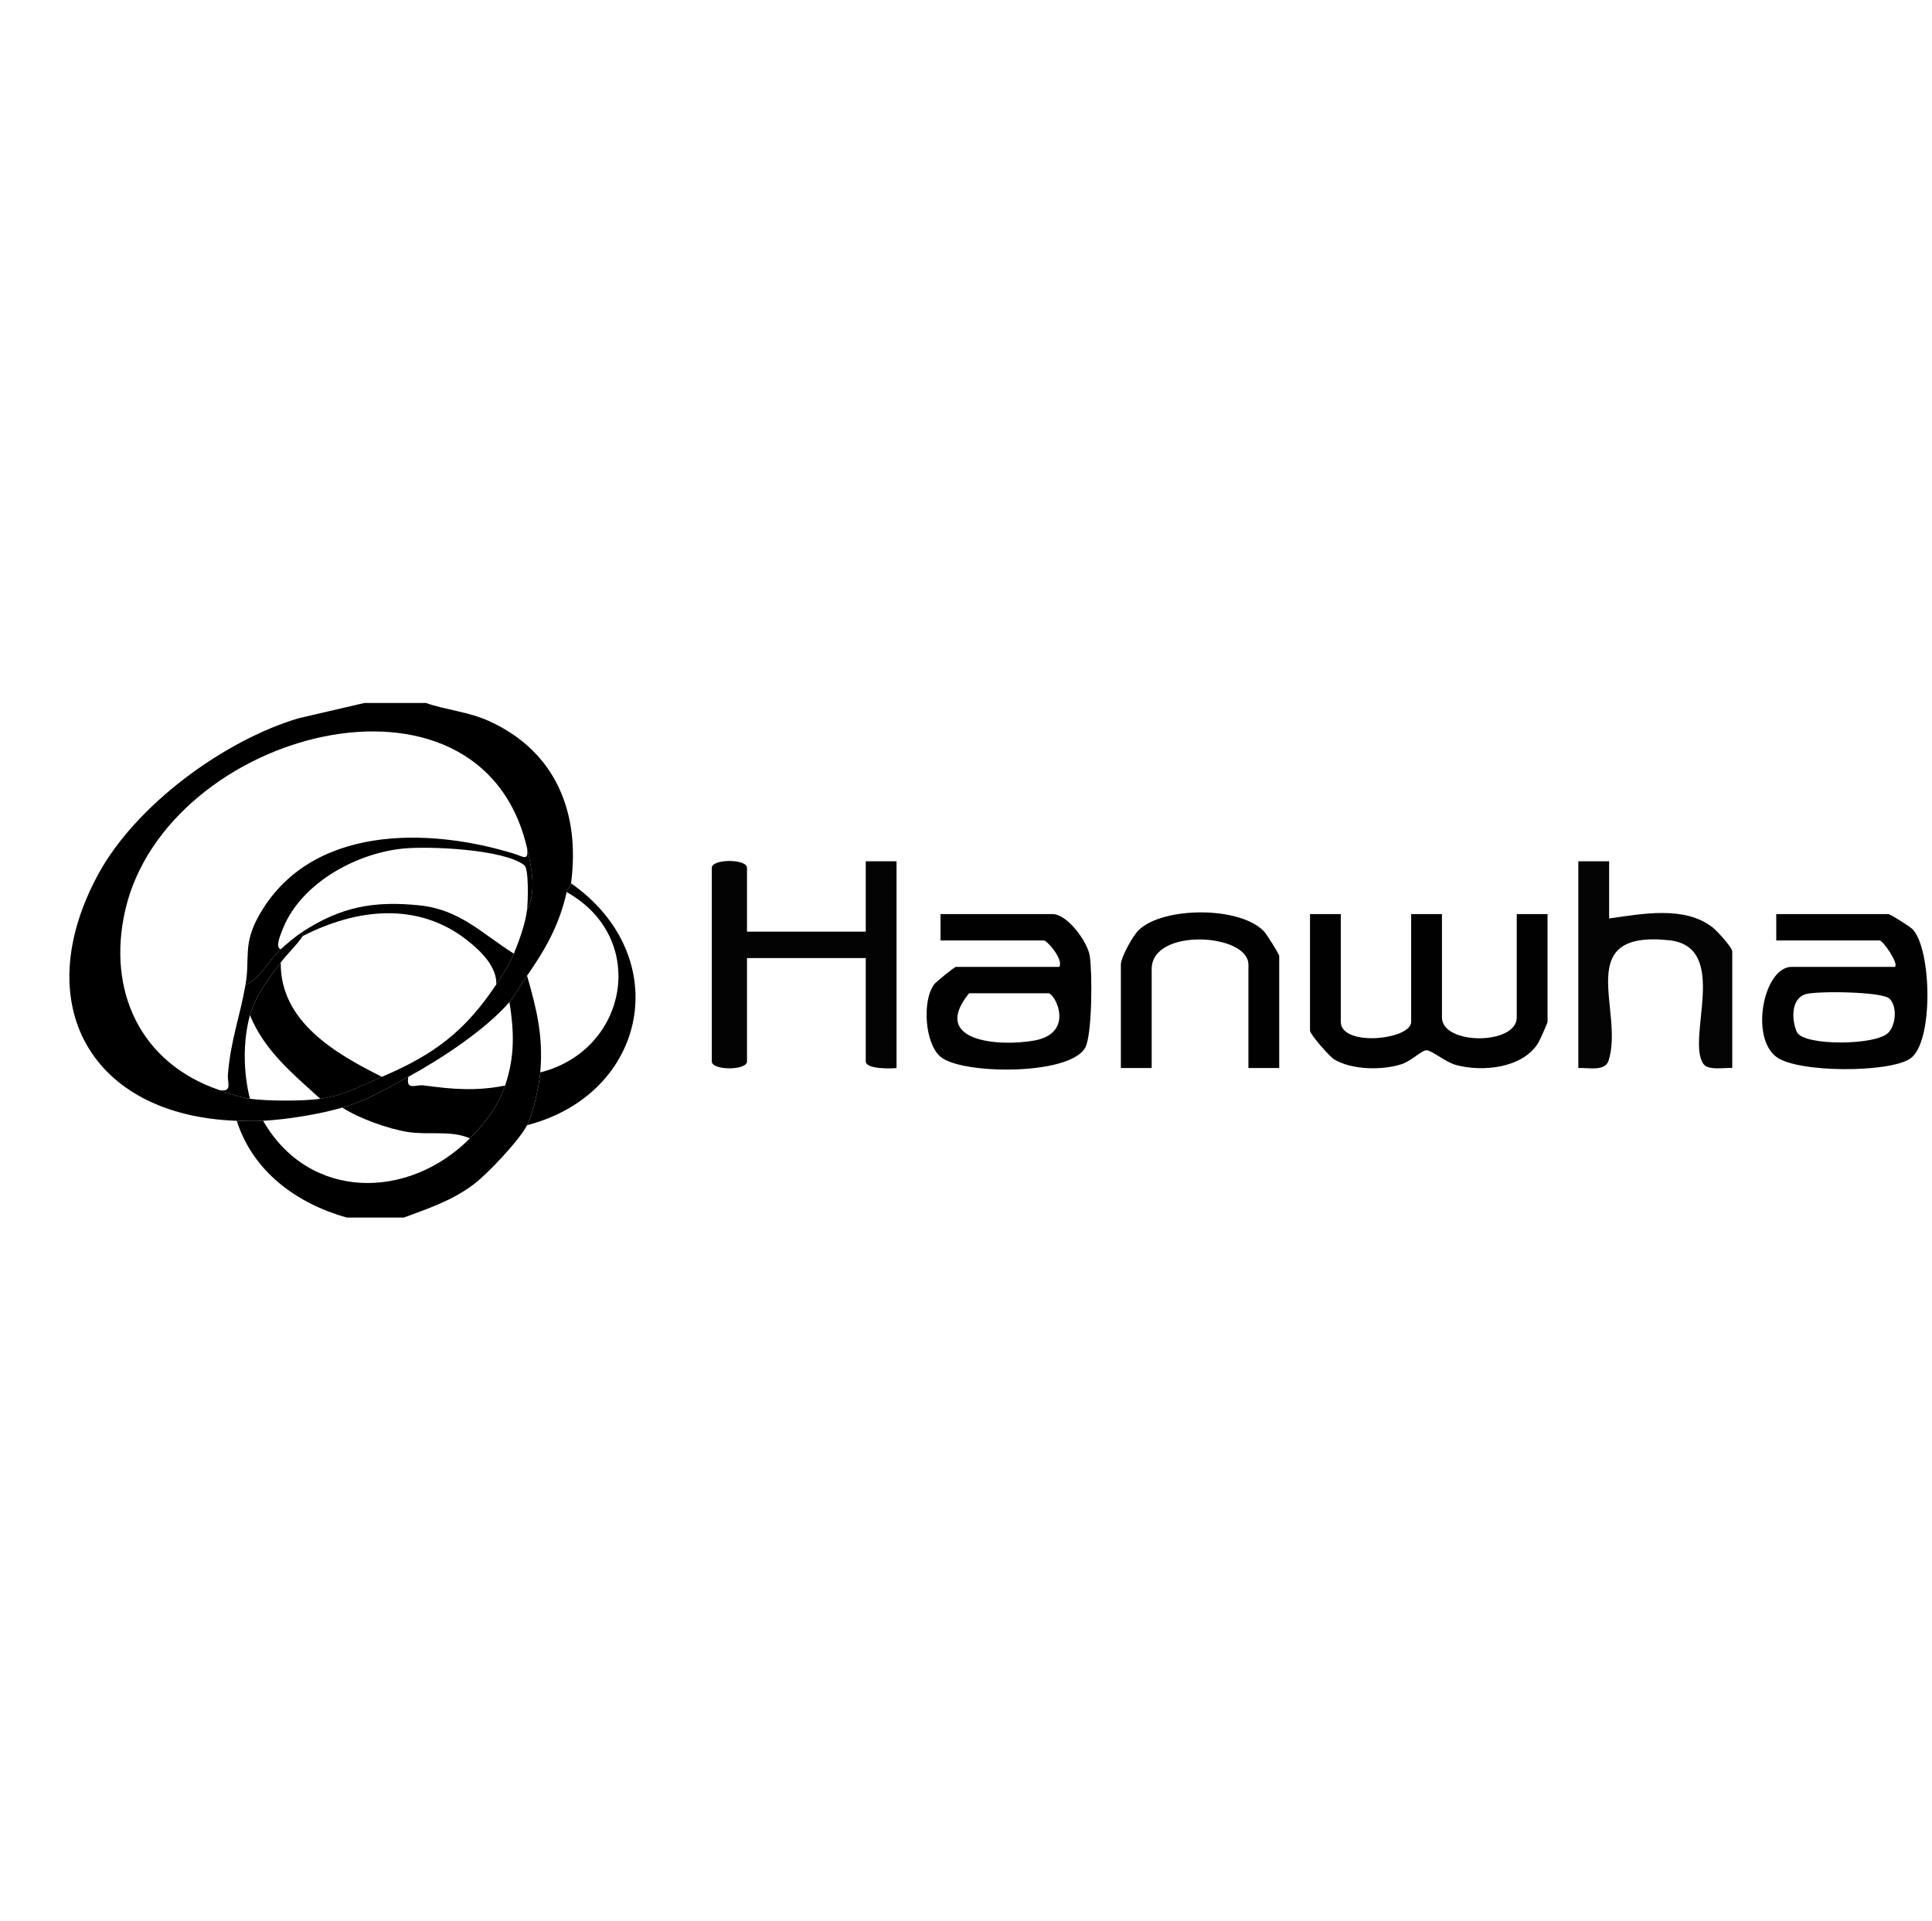
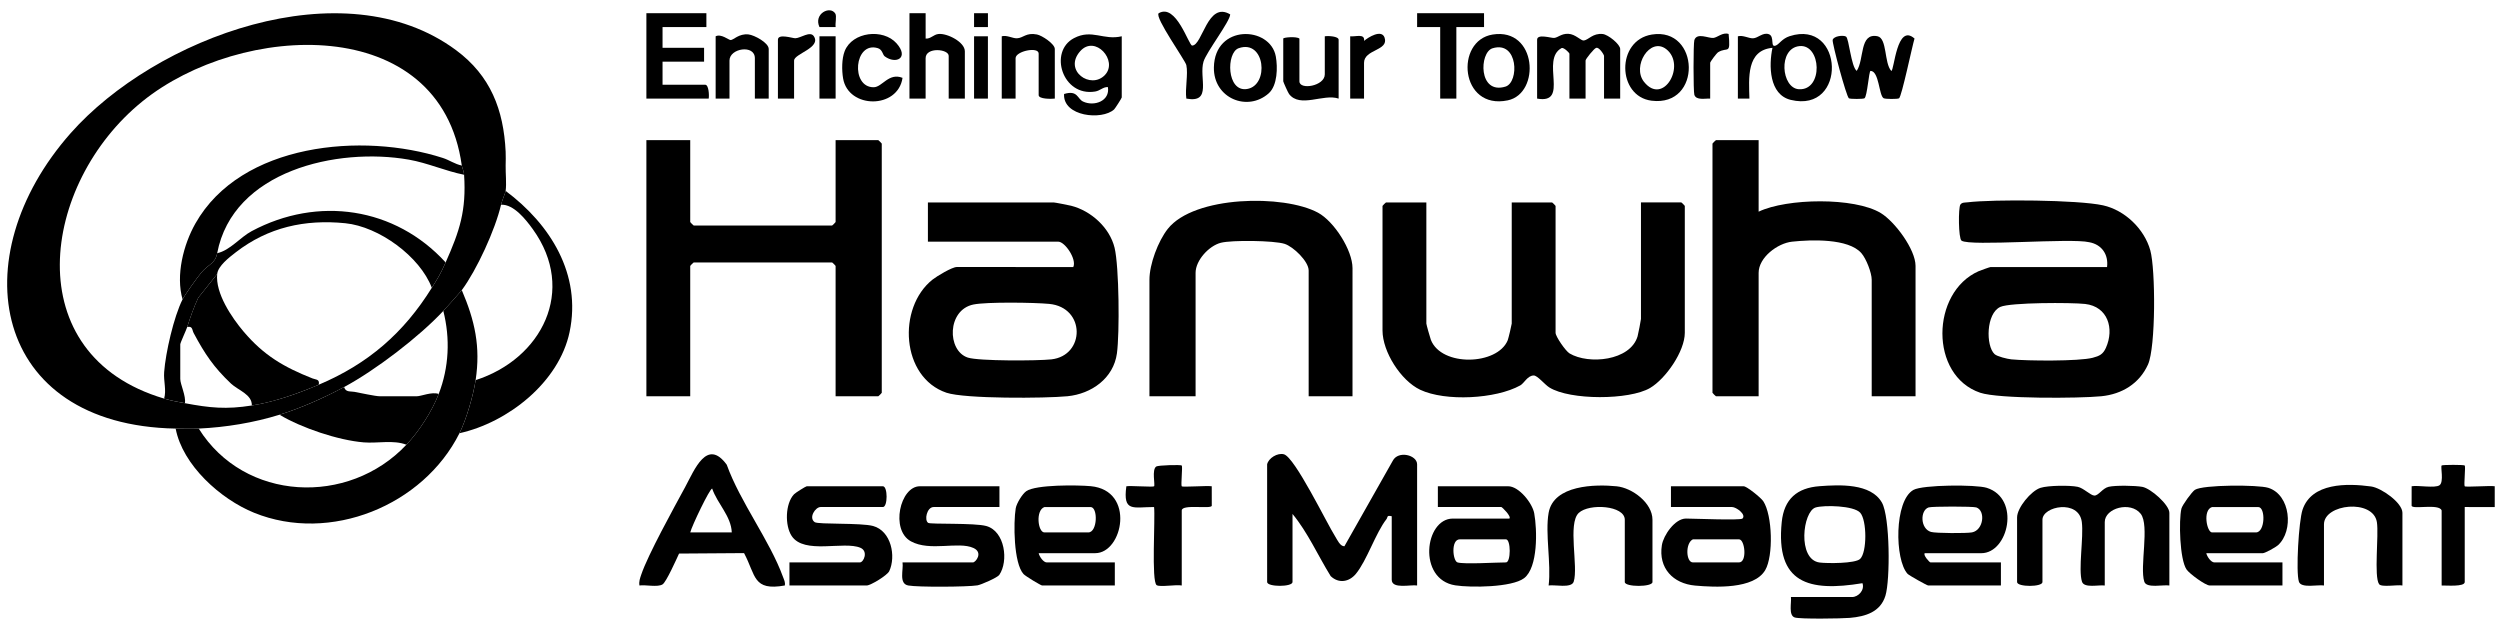
- <svg xmlns="http://www.w3.org/2000/svg" fill="none" height="170" viewBox="0 0 171 170" width="171">
+ <svg xmlns="http://www.w3.org/2000/svg" fill="none" height="42" viewBox="0 0 166 42" width="166">
  <clipPath id="a">
-     <path d="m.596 0h170v170h-170z" />
+     <path d="m.475.682h165.176v40.393h-165.176z" />
  </clipPath>
-   <g clip-path="url(#a)">
-     <path d="m118.673 80.912v9.538c0 2.239 6.229 1.597 6.229 0v-9.538h2.725v9.149c0 2.46 6.619 2.46 6.619 0v-9.149h2.725v9.538c0 .103-.685 1.644-.837 1.888-1.38 2.22-4.923 2.567-7.269 1.933-.896-.242-2.138-1.301-2.607-1.301-.455-.001-1.327.959-2.259 1.247-1.72.533-4.366.492-5.919-.449-.406-.246-2.132-2.212-2.132-2.54v-10.317z" fill="#010101" />
-     <path d="m66.116 82.469h10.511v-6.229h2.725v18.298c-.551.066-2.725.104-2.725-.584v-9.149h-10.511v9.149c0 .816-3.115.816-3.115 0v-17.13c0-.816 3.115-.816 3.115 0z" fill="#030303" />
-     <path d="m139.696 76.24 2.727-.002v5.061c2.929-.404 6.652-1.148 9.145.782.404.312 1.754 1.791 1.754 2.139v10.317c-.693-.053-2.123.252-2.556-.364-1.561-2.223 2.425-10.382-3.064-10.948-8.63-.891-3.899 6.302-5.335 10.675-.32.972-1.833.591-2.671.638z" fill="#040404" />
-     <path d="m113.223 94.538h-2.726v-9.149c0-2.78-8.564-3.299-8.564.389v8.759h-2.726v-9.149c0-.641 1.045-2.549 1.597-3.075 2.176-2.072 8.953-2.107 11.076.135.252.266 1.343 2.025 1.343 2.161z" fill="#010101" />
-     <g fill="#000">
-       <path d="m23.291 99.21c2.154-.122 4.947-.572 7.008-1.168 2.192-.634 3.9-1.667 5.84-2.725 3.014-1.644 6.843-4.191 8.954-6.618.384-.441 1.101-1.682 1.557-2.336 1.661-2.38 2.863-4.514 3.504-7.397.054-.245.36-.554.389-.779.827-6.255-1.358-11.681-7.251-14.355-1.869-.848-3.716-.956-5.596-1.606h-5.45l-5.843 1.359c-6.624 1.98-14.408 7.704-17.717 13.817-6.201 11.457-.671 21.359 12.27 21.808.765.026 1.573.043 2.336 0zm-3.893-2.725c-7.008-2.399-9.936-8.828-8.316-15.907 3.645-15.924 31.468-23.274 35.567-5.505.388 1.681.862 3.87 0 5.45-.14 1.217-.695 2.747-1.168 3.893-.423 1.024-.951 1.815-1.557 2.725-2.792 4.193-5.567 6.24-10.122 8.175-1.813.77-3.322 1.647-5.45 1.947-1.556.219-4.651.205-6.229 0-.792-.103-1.936-.508-2.725-.779z" />
-       <path d="m46.65 86.363c-.457.654-1.173 1.894-1.557 2.336.415 2.635.484 4.829-.389 7.397-.633 1.863-1.769 3.321-3.115 4.672-5.472 5.495-14.244 5.508-18.298-1.557-.763.043-1.571.026-2.336 0 1.444 4.516 5.32 7.321 9.733 8.565h5.061c2.236-.838 4.249-1.485 6.195-2.954 1.222-.922 4.06-3.928 4.705-5.222.549-1.1 1.056-3.394 1.168-4.672.278-3.189-.308-5.571-1.168-8.565z" />
-       <path d="m50.543 78.187c-.03.224-.335.534-.389.779 7.249 4.032 5.477 13.986-2.336 15.962-.112 1.278-.619 3.572-1.168 4.672 10.713-2.784 13.098-14.965 3.893-21.412z" />
-       <path d="m24.849 85.195c-1.046 1.385-2.251 2.968-2.725 4.672 1.297 3.156 3.78 5.175 6.229 7.397 2.129-.3 3.638-1.176 5.45-1.947-4.098-2.048-9.025-4.886-8.954-10.122z" />
-       <path d="m45.556 75.585c-7.657-2.375-18.159-2.59-22.666 5.508-1.403 2.521-.754 3.739-1.155 6.048 1.18-.356 1.936-2.02 3.115-3.115-.527-.165-.01-1.294.115-1.632 1.52-4.107 6.423-6.829 10.639-7.274 2.318-.245 8.994.043 10.806 1.469.409.322.323 3.224.241 3.933.862-1.58.388-3.769 0-5.45.154 1.213-.355.742-1.095.513z" />
-       <path d="m37.502 96.078c-.726-.097-1.581.497-1.363-.761-1.94 1.058-3.648 2.091-5.84 2.725 1.485.961 4.073 1.892 5.82 2.161 1.876.29 3.8-.18 5.47.564 1.345-1.351 2.481-2.808 3.115-4.672-2.62.502-4.605.329-7.202-.018z" />
-       <path d="m26.795 82.469v.389c4.748-2.431 10.187-3.087 14.59.399 1.145.906 2.612 2.31 2.54 3.884.606-.91 1.134-1.701 1.557-2.725-2.847-1.788-4.769-3.91-8.375-4.278-4.061-.414-6.938.144-10.312 2.331z" />
-       <path d="m22.124 89.866c.474-1.704 1.679-3.287 2.725-4.672.621-.821 1.375-1.484 1.946-2.336v-.389c-.61.395-1.411 1.06-1.946 1.557-1.179 1.095-1.935 2.759-3.115 3.115-.504 2.907-1.318 4.895-1.562 7.994-.059.743.438 1.566-.774 1.35.789.27 1.933.676 2.725.779-.584-2.296-.641-5.092 0-7.397z" />
-     </g>
-     <g fill="#010101">
-       <path d="m169.293 82.266c-.255-.27-2.002-1.353-2.151-1.353h-9.927v2.336h9.149c.296 0 1.695 2.022 1.362 2.336h-9.149c-2.447 0-3.719 6.19-1.352 7.971 1.883 1.417 9.928 1.413 11.824.164 2.12-1.397 1.922-9.675.244-11.454zm-2.16 9.152c-1.1 1.135-7.543 1.184-8.1-.075-.457-1.031-.547-2.95.791-3.344.99-.292 6.775-.236 7.418.404.699.696.564 2.322-.109 3.016z" />
-       <path d="m96.457 84.636c-.203-1.317-2.013-3.723-3.284-3.723h-9.927v2.336h9.149c.284 0 1.759 1.689 1.363 2.336h-9.149c-.125 0-1.76 1.321-1.94 1.564-1.058 1.44-.823 5.231.588 6.405 1.883 1.567 11.393 1.667 12.791-.812.628-1.114.635-6.644.409-8.106zm-4.934 7.474c-3.178.563-9.213.06-5.747-4.19h7.008c.611 0 2.405 3.54-1.261 4.19z" />
-     </g>
+   <g clip-path="url(#a)" fill="#000">
+     <path d="m11.664 28.458c-12.207-.226-14.258-11.375-6.973-19.614 5.599-6.332 18.117-11.049 25.59-5.514 2.294 1.699 3.16 3.96 3.294 6.742.015.303.005.616 0 .919-.009.529.066 1.189 0 1.685-.018.138-.242.643-.306.919-.389 1.673-1.615 4.329-2.605 5.669-.097.131-1.037 1.177-1.226 1.379-1.617 1.732-4.514 3.943-6.588 5.056-1.327.712-2.853 1.394-4.29 1.839-1.726.534-3.557.834-5.363.919-.504.024-1.027.009-1.532 0zm-.766-1.992c.5.148.878.212 1.379.306 1.65.311 2.745.424 4.443.153 1.526-.243 3.032-.783 4.443-1.379 3.293-1.391 5.649-3.445 7.508-6.435.396-.638.55-.856.919-1.685.931-2.087 1.381-3.44 1.226-5.822-.018-.274-.13-.445-.153-.613-1.417-10.211-14.699-9.514-21.198-4.267-6.767 5.463-8.358 16.844 1.432 19.742z" />
+     <path d="m94.71 13.442v8.044c0 .062.248.946.3 1.08.704 1.801 4.413 1.692 5.101.031.046-.11.268-1.049.268-1.111v-8.044h2.682c.016 0 .229.214.229.23v8.427c0 .247.669 1.214.93 1.369 1.263.753 4.028.496 4.515-1.134.038-.126.225-1.09.225-1.155v-7.738h2.681c.016 0 .23.214.23.23v8.427c0 1.224-1.265 3.053-2.31 3.666-1.378.808-5.313.818-6.683-.036-.312-.195-.79-.799-1.039-.796-.412.004-.633.512-.889.656-1.622.908-4.981 1.083-6.65.292-1.289-.612-2.501-2.527-2.501-3.934v-8.274c0-.016.214-.23.23-.23z" />
+     <path d="m45.831 9.305v5.439c0 .016.214.23.23.23h9.193c.016 0 .23-.213.23-.23v-5.439h2.835c.016 0 .23.214.23.23v16.548c0 .016-.214.23-.23.23h-2.835v-8.657c0-.016-.214-.23-.23-.23h-9.193c-.016 0-.23.213-.23.23v8.657h-2.911v-17.008z" />
+     <path d="m139.908 17.732c.104-.835-.352-1.499-1.185-1.649-1.211-.291-7.912.29-8.477-.103-.21-.146-.22-2.189-.077-2.394.109-.157.298-.131.462-.151 1.742-.211 7.356-.165 9.009.199 1.449.319 2.743 1.565 3.14 2.989.352 1.267.366 6.432-.153 7.581-.575 1.272-1.734 1.972-3.103 2.107-1.466.145-6.821.179-8.038-.233-3.379-1.143-3.277-6.664-.11-8.068.118-.052.75-.278.795-.278zm-7.468 5.782c.169.157.85.321 1.109.347 1.044.105 4.489.136 5.411-.106.449-.118.681-.232.873-.66.572-1.281.128-2.74-1.38-2.912-.894-.102-4.963-.104-5.628.194-.955.428-.976 2.589-.385 3.137z" />
+     <path d="m71.266 17.732c.243-.517-.554-1.685-.996-1.685h-8.657v-2.605h8.351c.08 0 .999.179 1.159.22 1.318.333 2.557 1.451 2.884 2.785.305 1.247.339 5.689.157 7.017-.228 1.66-1.693 2.689-3.282 2.846-1.468.145-6.822.178-8.038-.233-3.015-1.02-3.276-5.637-.928-7.508.287-.229 1.302-.839 1.613-.839zm-6.63 2.487c-1.755.357-1.767 3.064-.376 3.524.72.238 4.644.22 5.551.119 2.248-.25 2.283-3.455-.148-3.684-.987-.093-4.144-.139-5.027.041z" />
+     <path d="m116.773 9.305v4.75c1.874-.897 6.362-.967 8.108.09.933.565 2.311 2.415 2.311 3.511v8.657h-2.911v-7.738c0-.462-.362-1.395-.685-1.766-.863-.991-3.34-.897-4.601-.762-.971.103-2.222 1.052-2.222 2.069v8.197h-2.834c-.016 0-.23-.214-.23-.23v-16.548c0-.016.214-.23.23-.23z" />
+     <path d="m89.806 26.313h-2.911v-8.351c0-.608-1.016-1.586-1.6-1.771-.71-.225-3.5-.257-4.227-.072-.795.202-1.681 1.168-1.681 1.996v8.197h-3.064v-7.738c0-1.032.573-2.56 1.219-3.378 1.748-2.211 7.709-2.299 9.974-1.073 1.071.58 2.291 2.489 2.291 3.685z" />
+     <path d="m30.663 19.264c.869 2.034 1.254 3.754.919 5.976-.151 1.003-.621 2.62-1.073 3.524-2.403 4.809-8.591 7.329-13.635 5.284-2.229-.904-4.75-3.16-5.211-5.591.505.009 1.028.024 1.532 0 3.031 4.853 9.943 5.161 13.79 1.073.848-.901 1.696-2.216 2.145-3.371.685-1.764.772-3.677.306-5.516.189-.203 1.129-1.248 1.226-1.379z" />
+     <path d="m84.137 30.832c.089-.412.689-.782 1.115-.667.729.198 2.838 4.567 3.418 5.48.136.214.307.626.598.628l3.212-5.678c.361-.7 1.616-.385 1.616.237v8.044c-.428-.071-1.685.26-1.685-.383v-4.214c-.356-.085-.252.067-.351.194-.718.915-1.301 2.75-2.03 3.631-.447.54-1.135.661-1.672.152-.846-1.363-1.516-2.896-2.535-4.13v4.52c0 .338-1.685.338-1.685 0z" />
+     <path d="m118.918 39.643h4.061c.413 0 .852-.464.688-.919-3.574.591-5.772.009-5.36-4.059.155-1.527 1.011-2.272 2.52-2.383 1.309-.097 3.395-.205 4.132 1.09.54.949.557 5.135.233 6.186-.33 1.073-1.312 1.379-2.361 1.469-.545.047-3.306.089-3.661-.027-.427-.14-.206-.983-.252-1.357zm1.639-5.946c-.857.256-1.232 3.462.269 3.655.501.064 2.363.072 2.687-.24.464-.448.453-2.562.006-3.066-.425-.478-2.397-.518-2.962-.35z" />
+     <path d="m144.046 38.877c-.398-.068-1.514.205-1.664-.251-.32-.98.364-3.744-.239-4.51-.674-.856-2.387-.379-2.387.548v4.214c-.396-.057-1.366.191-1.511-.251-.26-.794.12-2.958-.013-3.97-.201-1.52-2.613-1.048-2.613-.145v4.137c0 .338-1.685.338-1.685 0v-4.29c0-.645.933-1.773 1.557-1.967.516-.161 1.931-.177 2.468-.067.395.082.861.58 1.11.581.28.001.541-.49.949-.583.456-.104 1.752-.082 2.23.004.565.102 1.798 1.193 1.798 1.726z" />
+     <path d="m127.804 36.732c-.127.12.312.613.383.613h4.674v1.532h-4.827c-.079 0-1.275-.67-1.371-.774-.859-.931-.893-4.852.388-5.572.62-.349 4.152-.363 4.865-.141 2.268.705 1.446 4.342-.358 4.342zm.255-3.039c-.571.191-.563 1.419.161 1.628.315.091 2.367.098 2.722.029.768-.148.913-1.444.285-1.657-.222-.075-2.945-.075-3.168 0z" />
+     <path d="m146.498 36.732c.044.218.312.613.537.613h4.52v1.532h-4.827c-.282 0-1.343-.775-1.541-1.064-.458-.67-.522-3.252-.342-4.037.053-.234.7-1.123.895-1.25.536-.348 4.202-.344 4.87-.136 1.489.463 1.703 2.858.646 3.814-.154.139-.865.528-1.004.528zm.383-3.064c-.64.194-.344 1.685 0 1.685h2.912c.618 0 .651-1.685.153-1.685z" />
+     <path d="m115.701 34.433c.268-.271-.418-.766-.689-.766h-4.061v-1.379h4.827c.209 0 1.151.761 1.304.994.609.929.68 3.636.128 4.575-.751 1.277-3.33 1.143-4.656 1.025-1.463-.13-2.445-1.16-2.206-2.679.106-.671.872-1.771 1.599-1.771.52 0 3.622.133 3.754 0zm-3.294 1.379c-.518.258-.456 1.532 0 1.532h3.064c.553 0 .395-1.532 0-1.532z" />
+     <path d="m52.113 38.876c-2.133.381-1.916-.666-2.708-2.15l-4.316.031c-.169.366-.85 1.895-1.095 2.046-.334.206-1.122.012-1.535.074-.045-.268.038-.477.12-.723.442-1.317 2.175-4.446 2.917-5.816.617-1.14 1.446-3.278 2.76-1.48.892 2.483 2.859 5.034 3.735 7.45.069.191.165.351.12.569zm-3.523-3.523c-.041-1.084-.958-1.909-1.302-2.913-.163-.001-1.356 2.493-1.456 2.913z" />
+     <path d="m68.968 36.732c.044.218.312.613.536.613h4.52v1.532h-4.826c-.083 0-1.101-.614-1.234-.758-.661-.718-.678-3.422-.52-4.367.054-.325.436-.953.701-1.138.636-.444 3.415-.412 4.277-.332 2.987.28 2.139 4.449.3 4.449zm.383-3.064c-.605.213-.437 1.685 0 1.685h2.911c.618 0 .652-1.685.153-1.685z" />
+     <path d="m100.224 34.433c.149-.14-.485-.766-.536-.766h-4.214v-1.379h4.673c.705 0 1.602 1.115 1.726 1.798.199 1.09.258 3.603-.677 4.308-.813.613-3.536.632-4.563.473-2.522-.39-2.04-4.434-.163-4.434zm-3.447 2.911c.436.135 2.556 0 3.218 0 .333 0 .333-1.532 0-1.532h-3.064c-.606 0-.471 1.434-.153 1.532z" />
+     <path d="m52.419 38.877v-1.532h4.673c.26 0 .576-.742.042-.971-1.099-.471-3.738.466-4.567-.785-.458-.69-.431-2.147.155-2.768.1-.106.788-.533.846-.533h5.056c.328 0 .328 1.379 0 1.379h-4.137c-.347 0-.813.712-.39 1.004.238.164 3.078.034 3.88.256 1.201.332 1.528 2.01 1.071 2.994-.133.286-1.242.955-1.496.955z" />
+     <path d="m66.363 32.288v1.379h-4.367c-.456 0-.639.879-.362 1.053.164.102 3.075-.007 3.852.207 1.249.344 1.493 2.339.865 3.248-.124.179-1.206.653-1.452.693-.672.107-3.95.127-4.588.009-.652-.12-.308-1.049-.383-1.532h4.673c.183 0 .699-.655.038-.958-1.006-.461-2.883.254-4.154-.442-1.38-.755-.721-3.657.592-3.657z" />
+     <path d="m30.51 28.764c.452-.904.921-2.521 1.073-3.524 4.394-1.413 6.717-5.957 3.804-10.01-.45-.625-1.276-1.688-2.119-1.635.064-.276.288-.781.306-.919 2.966 2.213 5.055 5.542 4.245 9.378-.703 3.329-4.09 5.998-7.309 6.711z" />
+     <path d="m102.829 34.05c.33-1.855 3.093-1.904 4.518-1.76 1.039.105 2.377 1.107 2.377 2.22v4.137c0 .341-1.838.341-1.838 0v-4.137c0-.946-2.362-1.105-3.057-.452-.749.704-.014 3.582-.336 4.567-.149.457-1.266.183-1.664.251.18-1.442-.242-3.462 0-4.826z" />
+     <path d="m159.521 38.877c-.328-.066-1.39.136-1.549-.089-.353-.497-.011-3.256-.146-4.115-.247-1.567-3.514-1.219-3.514.143v4.06c-.398-.068-1.515.205-1.664-.251-.213-.65-.009-4.031.239-4.774.6-1.802 2.95-1.767 4.552-1.55.687.093 2.082 1.085 2.082 1.748z" />
+     <path d="m78.468 38.877c-.364-.076-1.44.119-1.664-.021-.366-.229-.084-4.467-.174-5.189-1.388-0-2.077.362-1.84-1.379.29-.048 1.775.067 1.84.002.085-.085-.164-1.099.143-1.313.13-.09 1.636-.128 1.696-.068.067.067-.069 1.313-.002 1.381.071.07 1.686-.053 1.993-.002l.002 1.292c-.037.247-1.994-.128-1.994.318z" />
+     <path d="m162.125 33.897c-.149-.483-1.953-.046-1.994-.318l.002-1.292c.427-.077 1.549.143 1.849-.066.307-.214.058-1.228.143-1.313.054-.054 1.479-.054 1.533 0 .068.067-.069 1.313-.001 1.381.07.07 1.686-.053 1.993-.002v1.381l-1.992-.001v4.98c0 .336-1.245.219-1.533.23z" />
+     <path d="m107.58 6.547h-1.072v-2.835c0-.084-.34-.616-.526-.531-.127.028-.7.734-.7.838v2.528h-1.072v-2.988c0-.04-.358-.417-.515-.37-1.436.763.552 3.748-1.631 3.358v-3.907c0-.418.939-.102 1.131-.121.262-.026.473-.291.935-.274.49.018.838.476 1.045.444.307-.047.593-.498 1.243-.431.368.038 1.162.686 1.162.994z" />
+     <path d="m115.395 2.41c.338-.093.721.144 1.004.134.336-.012.649-.408 1.044-.276.421.141.067.927.478.753.218-.092.415-.46.912-.62 3.612-1.163 3.838 5.143.075 4.232-1.444-.349-1.466-2.276-1.216-3.457-1.745.158-1.564 2.027-1.531 3.371l-.766-.001zm4.08.652c-1.429.158-1.196 2.796-.028 2.863 1.641.095 1.491-3.025.028-2.863z" />
+     <path d="m46.904.878v.919h-2.911v1.379h2.758v.919h-2.758v1.532h2.834c.234 0 .27.701.23.919h-4.137v-5.669z" />
+     <path d="m122.576 2.43c.199.128.333 1.981.709 2.278.517-.775.17-2.541 1.377-2.302.657.13.437 1.785.92 2.304.196-.005.357-3.204 1.542-2.151-.153.5-.853 3.859-1.026 3.968-.095.06-.919.058-1.027-.006-.313-.188-.294-1.801-.866-1.814-.111-.002-.218 1.702-.405 1.82-.09.056-.945.056-1.033 0-.169-.108-1.126-3.68-1.078-3.875.065-.263.713-.333.887-.222z" />
+     <path d="m74.484 2.41v4.06c0 .047-.444.738-.506.795-.804.738-3.41.475-3.324-1.024.912-.278.873.317 1.257.5.735.351 1.81-.031 1.653-.96-.33-.012-.51.242-.849.297-2.176.353-3.098-2.658-1.402-3.546 1.195-.626 1.953.166 3.171-.123zm-1.113 2.566c.892-.947-.66-2.696-1.649-1.573-1.131 1.285.705 2.575 1.649 1.573z" />
+     <path d="m60.389.878 1.073-.001v1.685c.334.028.519-.27.854-.305.58-.061 1.75.535 1.75 1.149v3.141h-1.073v-2.835c0-.466-1.532-.606-1.532.153v2.681h-1.073z" />
+     <path d="m84.245 6.194c-1.405 1.257-3.676.333-3.643-1.714.047-2.898 3.743-2.761 4.112-.731.13.716.113 1.924-.469 2.445zm-1.998-2.993c-.835.292-.809 2.924.554 2.709 1.498-.236 1.207-3.326-.554-2.709z" />
+     <path d="m99.112 2.293c2.95-.472 3.197 3.914 1.001 4.371-3.171.66-3.528-3.967-1.001-4.371zm-.008.913c-.886.271-.953 3.101.861 2.544.918-.282.856-3.07-.861-2.544z" />
+     <path d="m109.686 2.293c3.182-.509 3.36 4.821-.024 4.393-2.291-.289-2.368-4.01.024-4.393zm-.527 3.137c1.292 1.634 2.829-1.124 1.477-2.168-1.077-.831-2.288 1.142-1.477 2.168z" />
+     <path d="m78.774 4.326c-.07-.322-2.125-3.182-1.838-3.447 1.16-.689 1.999 2.145 2.222 2.146.689.004 1.017-2.976 2.528-2.069-.013.468-1.581 2.502-1.771 3.132-.324 1.075.602 2.783-1.142 2.459-.095-.65.13-1.626 0-2.222z" />
+     <path d="m70.04 6.547c-.217.026-1.073.041-1.073-.23v-2.758c0-.483-1.532-.165-1.532.306v2.681h-.919v-4.137c.339-.093.722.144 1.004.134.432-.016.604-.396 1.333-.254.34.066 1.186.627 1.186.963z" />
+     <path d="m86.281 2.563v2.835c0 .599 1.685.319 1.685-.46v-2.528c.219-.04.919-.004.919.23v3.907c-1.011-.345-2.561.653-3.293-.307-.066-.086-.384-.796-.384-.842v-2.835c0-.085.888-.159 1.073 0z" />
+     <path d="m58.748 3.743c-.147-.109-.147-.448-.458-.544-1.574-.485-1.83 2.615-.272 2.594.564-.008.992-.99 1.91-.624-.307 2.092-3.602 2.065-3.946.039-.091-.538-.094-1.304.105-1.813.503-1.286 2.557-1.523 3.447-.513.853.967-.044 1.409-.786.861z" />
+     <path d="m98.54.878.001.92-1.839-.001v4.75h-1.073v-4.75l-1.533.001.001-.92z" />
+     <path d="m51.042 6.547h-.919v-2.681c0-.931-1.685-.665-1.685.153v2.528h-.919v-4.137c.369-.188.857.247.997.25.177.003.556-.446 1.184-.374.391.044 1.343.555 1.343.967z" />
+     <path d="m113.556 6.547c-.33-.019-.926.132-1.051-.251-.072-.217-.072-3.418 0-3.634.172-.522.933-.11 1.261-.143.27-.026.625-.397 1.015-.263.137 1.444-.062.821-.699 1.214-.106.066-.526.631-.526.701z" />
+     <path d="m52.727 6.547h-1.073v-3.907c0-.432.972-.096 1.155-.1.355-.008.982-.504 1.228-.137.514.767-1.31 1.168-1.31 1.616z" />
+     <path d="m90.572 6.547h-.919v-4.137c.379.041.981-.207.922.305.266-.234 1.17-.798 1.363-.211.288.875-1.366.76-1.366 1.668z" />
+     <path d="m55.485 2.41h-1.073v4.137h1.073z" />
+     <path d="m65.597 2.41h-.919v4.137h.919z" />
+     <path d="m55.464.901c.105.172-.018.656.023.898l-1.074-0c-.408-.888.714-1.448 1.051-.897z" />
+     <path d="m65.599.877h-.921v.921h.921z" />
+     <path d="m14.422 18.192c-.13 1.279.96 2.889 1.76 3.833 1.337 1.576 2.672 2.354 4.566 3.102.239.094.494.042.415.419-1.411.596-2.917 1.136-4.443 1.379.031-.736-.916-1.014-1.381-1.454-1.151-1.09-1.738-1.969-2.478-3.353-.115-.214-.06-.485-.432-.403.211-.663.439-1.316.735-1.947z" />
+     <path d="m30.663 10.991c.023.168.135.339.153.613-1.24-.246-2.421-.785-3.67-1.004-4.747-.833-11.688.727-12.725 6.213-.134.707-.578.715-1.069 1.306-.258.31-1.071 1.444-1.229 1.759-.462-1.594.054-3.63.855-5.044 3.028-5.343 11.105-6.059 16.425-4.346.439.141.806.414 1.259.503z" />
+     <path d="m29.131 26.159c-.449 1.155-1.297 2.47-2.145 3.371-.853-.336-1.918-.08-2.832-.156-1.704-.141-4.137-.963-5.595-1.836 1.437-.445 2.963-1.126 4.29-1.839.101.358.411.271.678.319.398.071 1.393.294 1.697.294h2.451c.288 0 1-.315 1.456-.153z" />
+     <path d="m29.591 17.426c-.37.829-.523 1.048-.919 1.685-.787-2.082-3.511-4.066-5.747-4.289-2.69-.268-5.117.27-7.264 1.927-.458.353-1.185.917-1.239 1.443l-1.257 1.577c-.296.631-.524 1.284-.735 1.947-.07.218-.46 1.045-.46 1.149v2.298c0 .358.395 1.145.306 1.609-.5-.095-.879-.159-1.379-.306.165-.56-.043-1.139.003-1.761.095-1.291.643-3.678 1.223-4.828.158-.314.972-1.449 1.229-1.759.491-.591.935-.598 1.069-1.306.849-.182 1.524-1.055 2.29-1.464 4.395-2.35 9.525-1.594 12.879 2.077z" />
  </g>
</svg>
